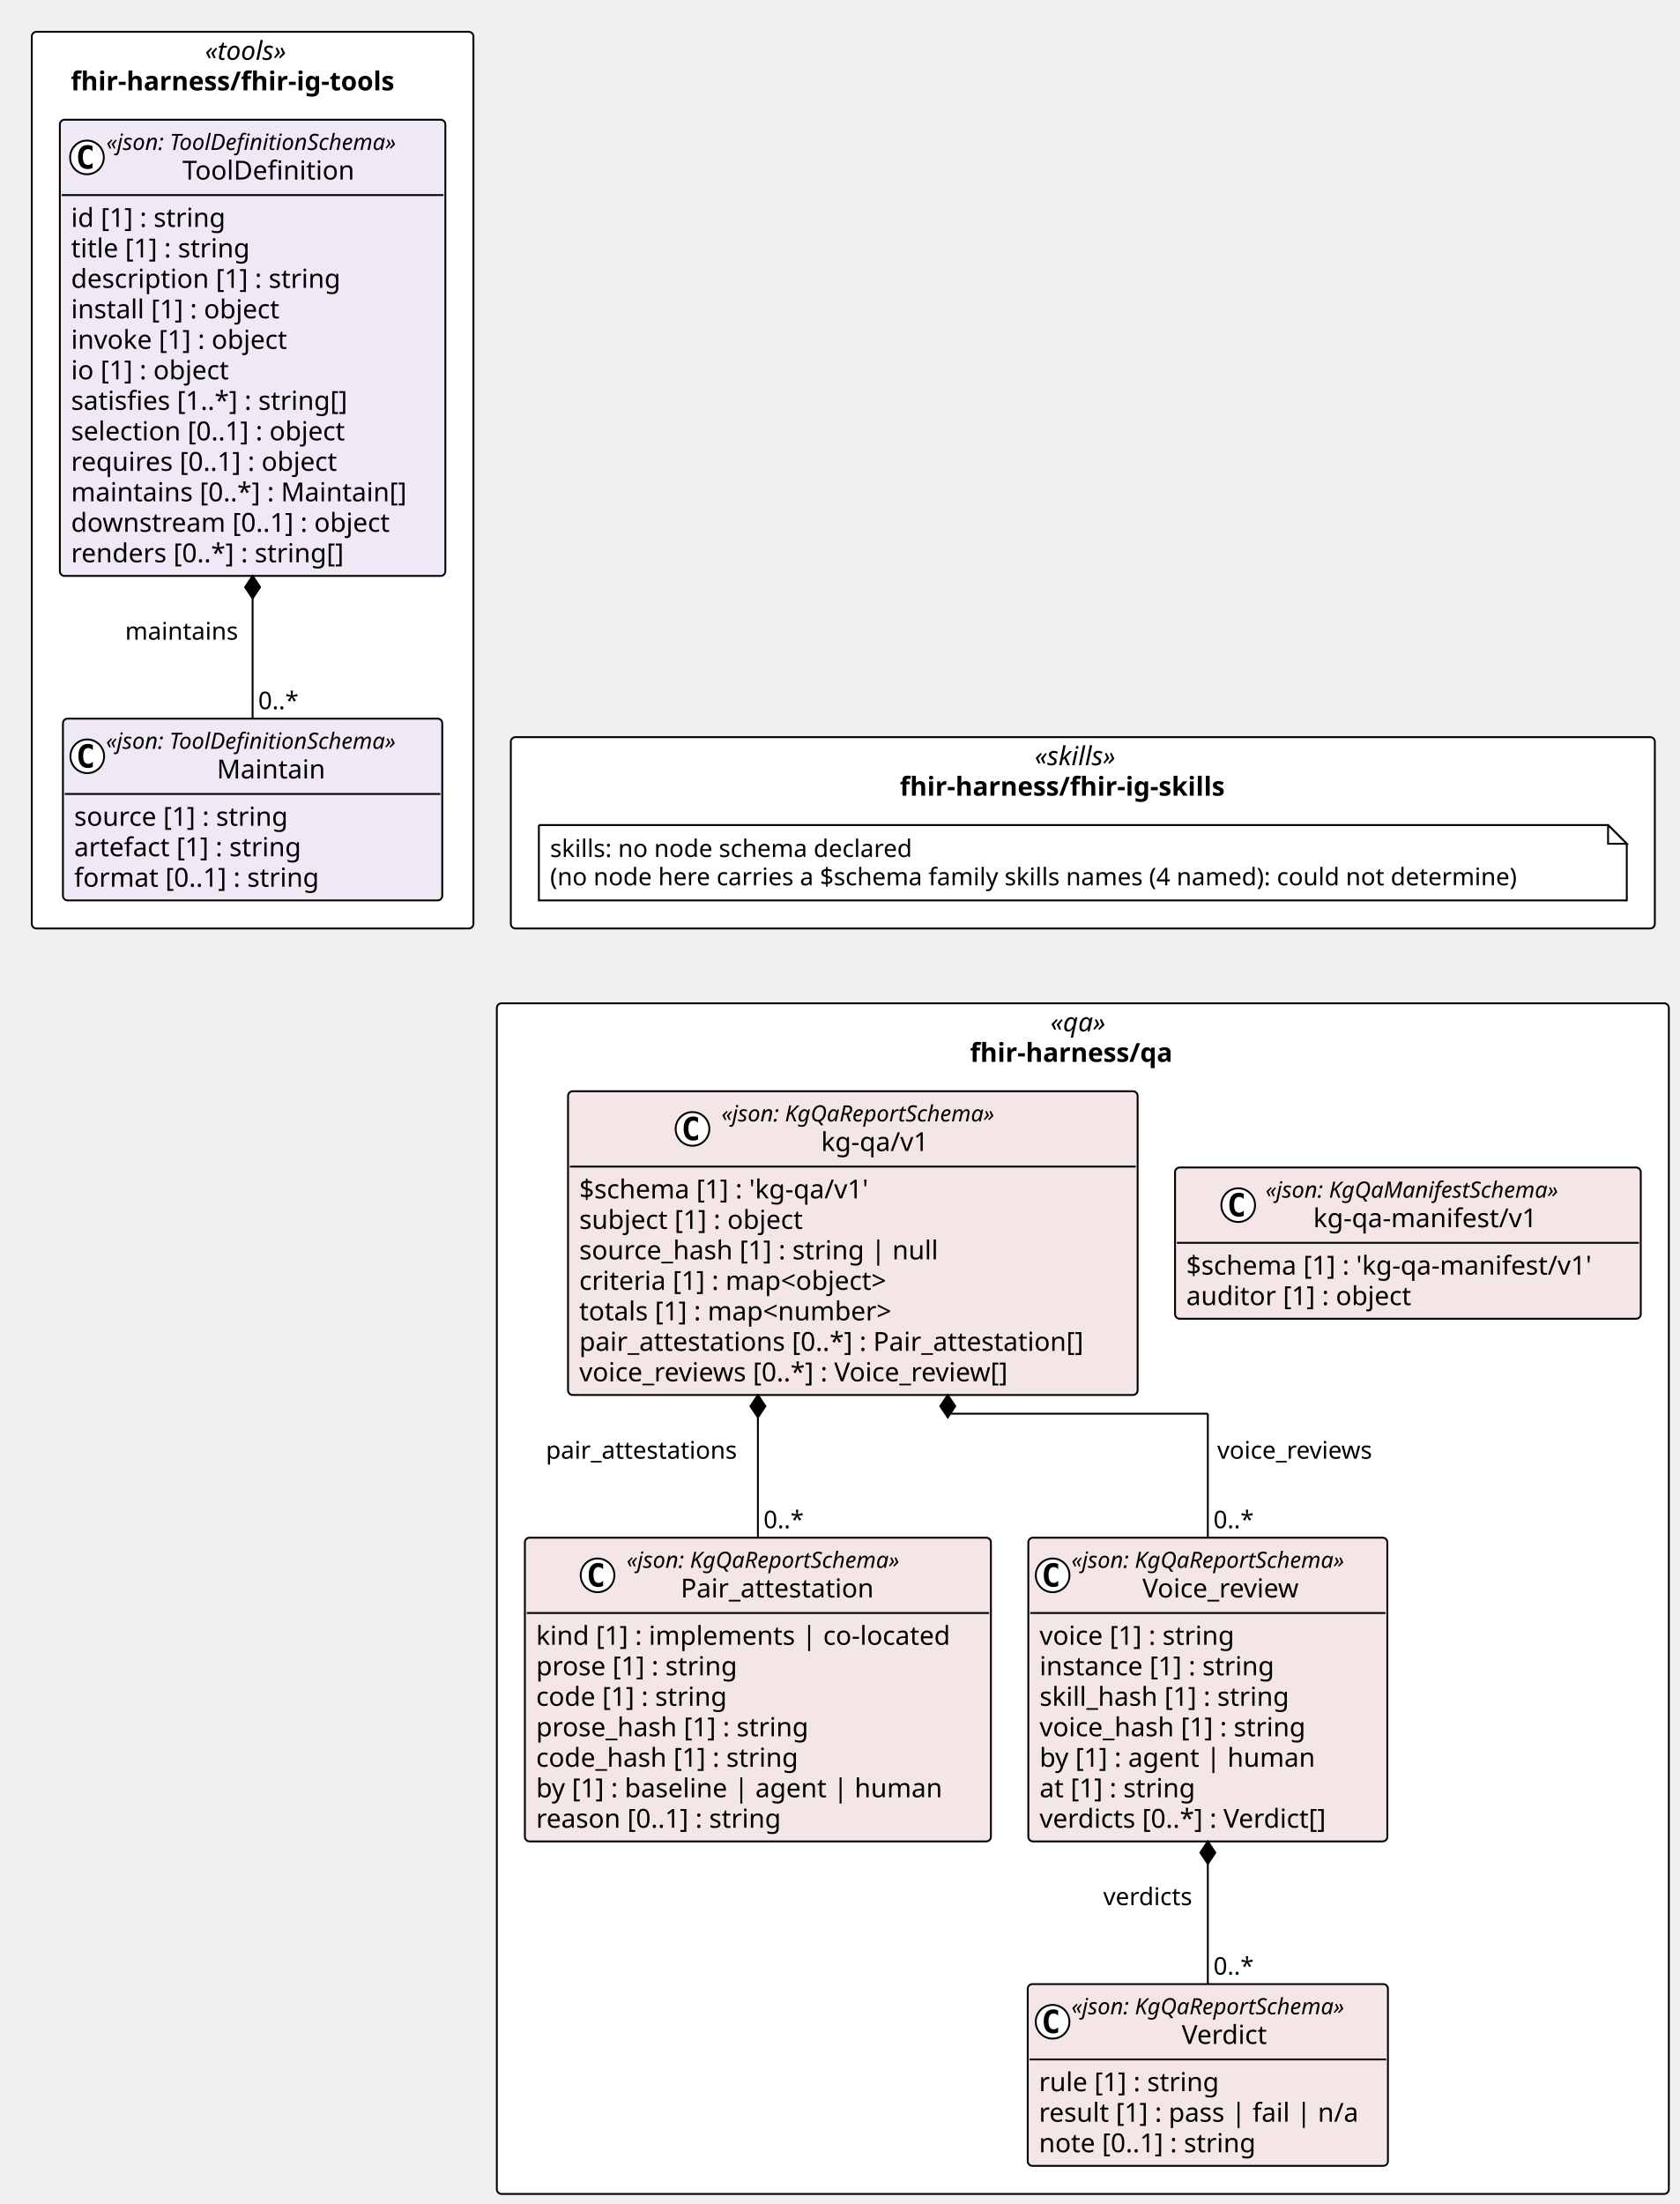
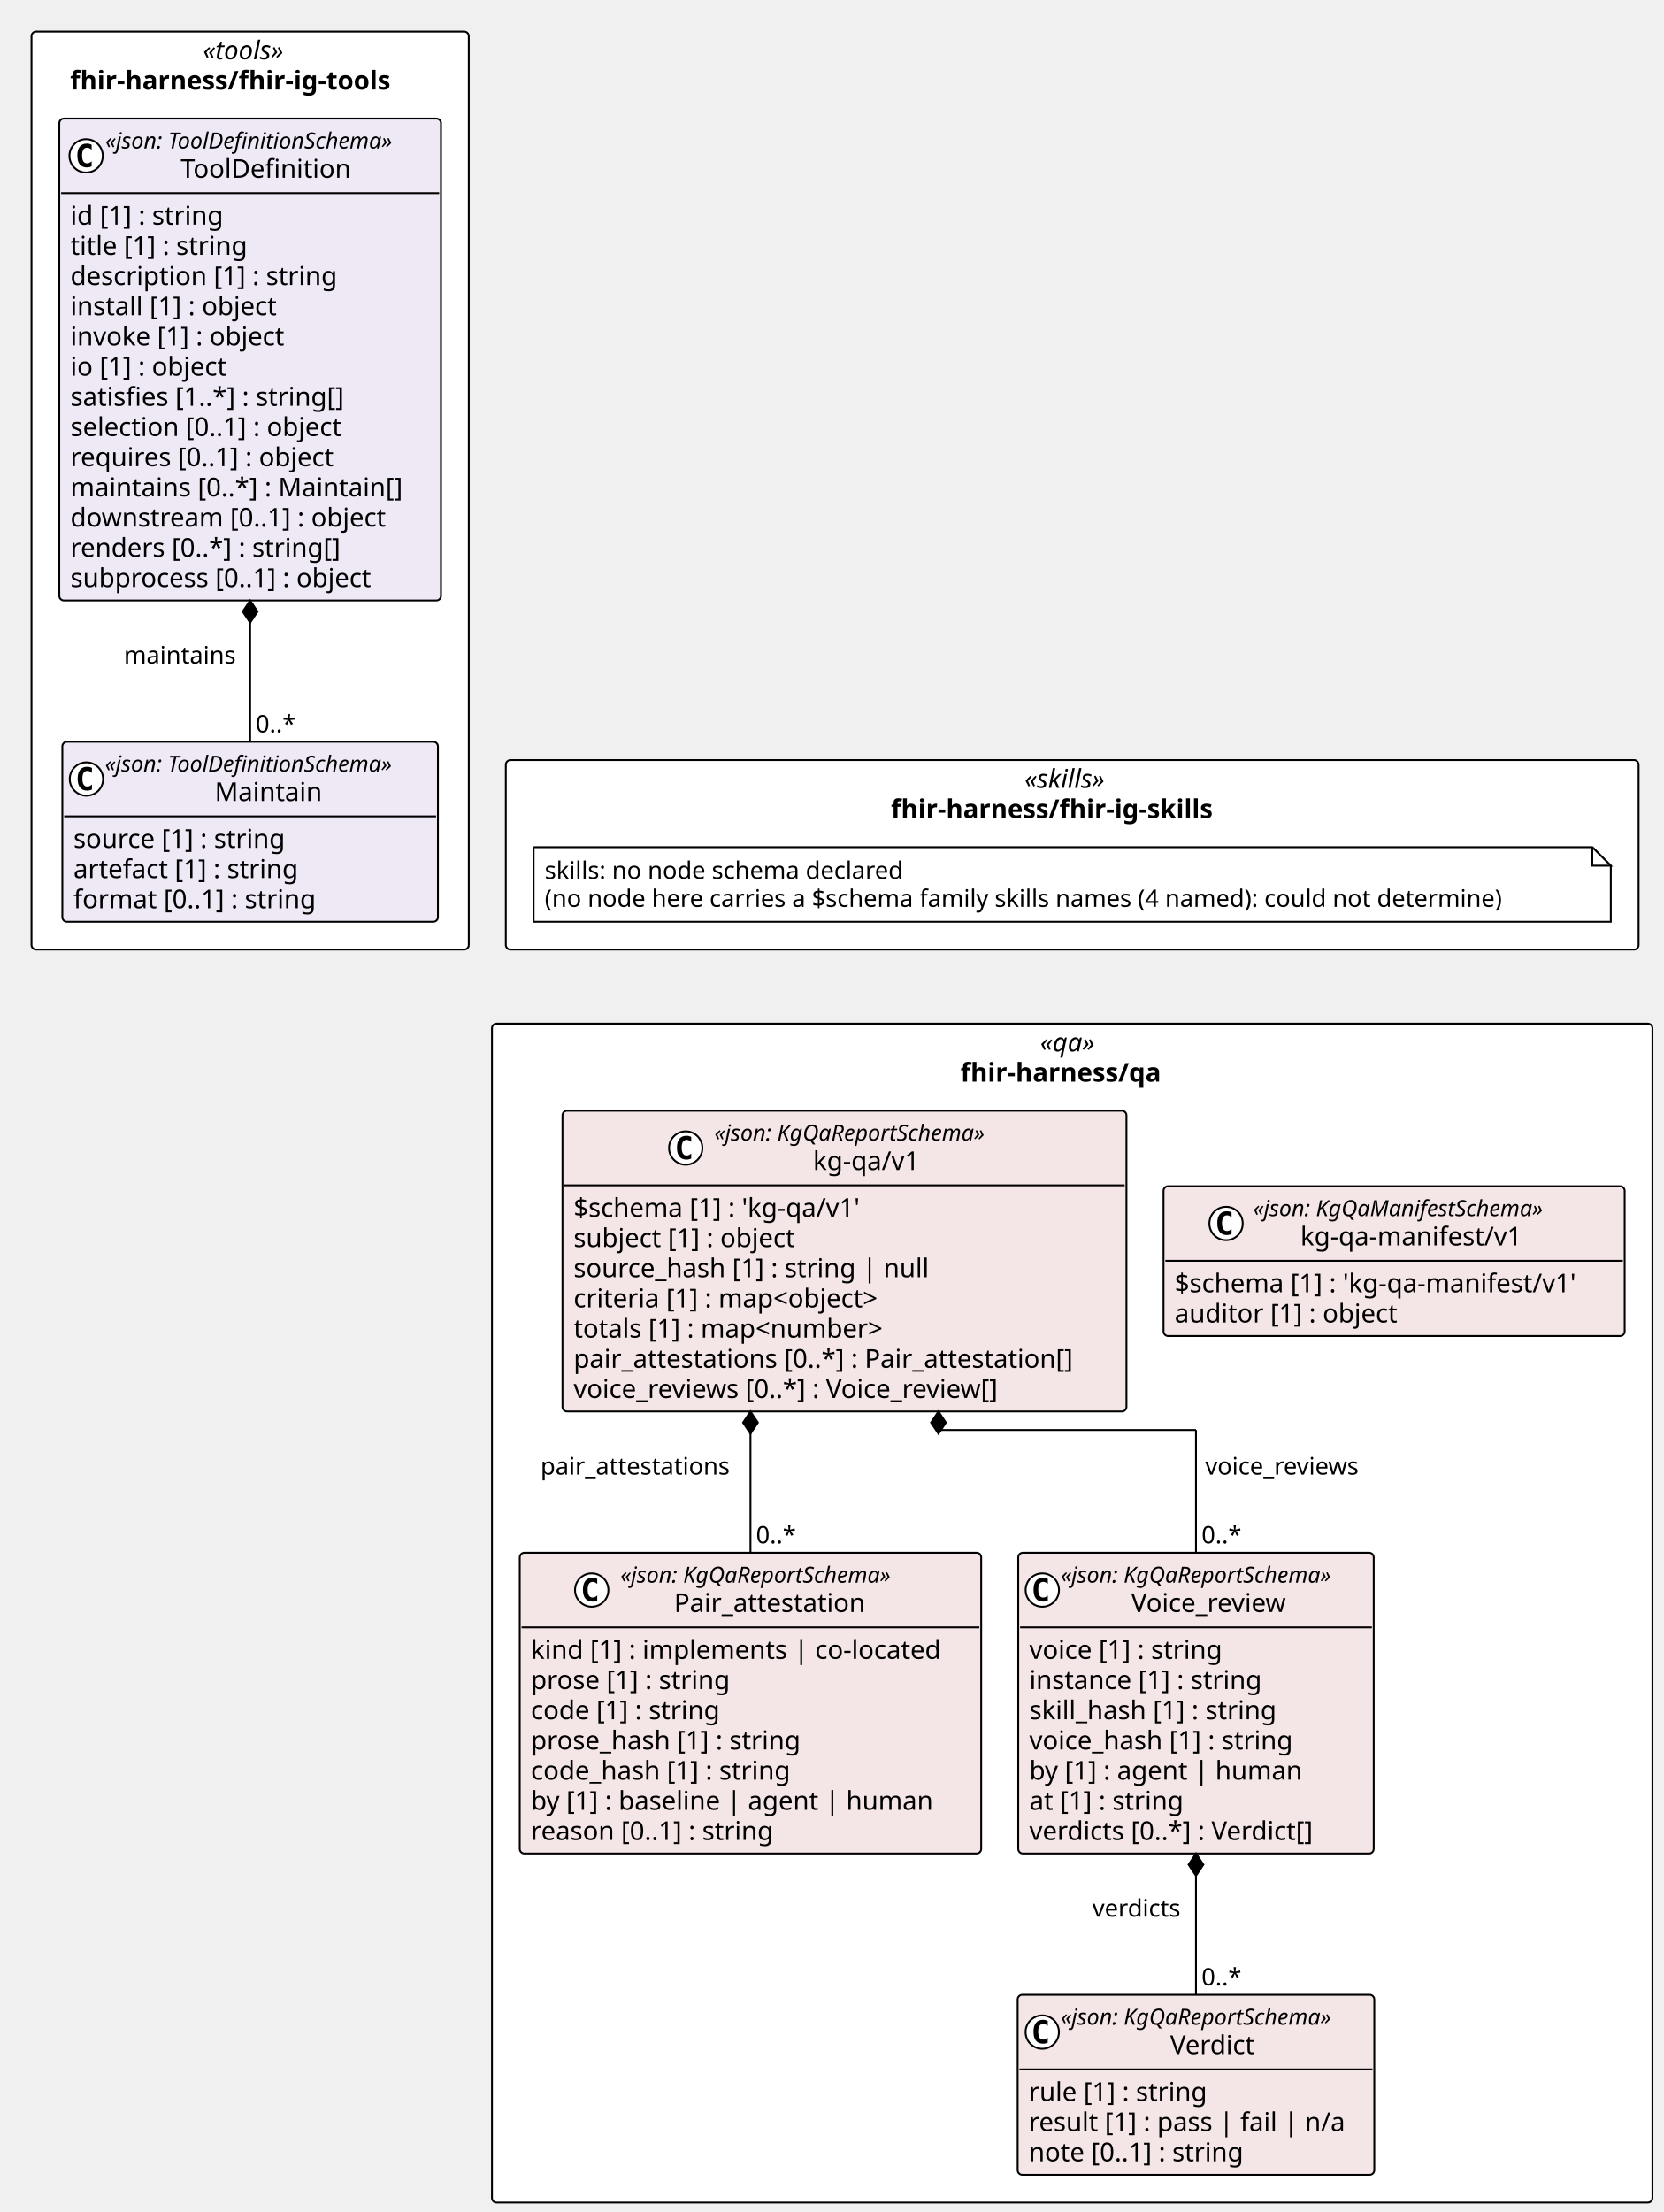
- <svg xmlns="http://www.w3.org/2000/svg" contentStyleType="text/css" height="1178px" preserveAspectRatio="none" style="width:898px;height:1178px;background:#FFFFFF;" version="1.1" viewBox="0 0 898 1178" width="898px" zoomAndPan="magnify">
+ <svg xmlns="http://www.w3.org/2000/svg" contentStyleType="text/css" height="1194px" preserveAspectRatio="none" style="width:898px;height:1194px;background:#FFFFFF;" version="1.1" viewBox="0 0 898 1194" width="898px" zoomAndPan="magnify">
  <defs />
  <g>
-     <rect fill="#FFFFFF" height="102.266" rx="2.5" ry="2.5" style="stroke:#000000;stroke-width:1.0;" width="611.574" x="273.079" y="393.984" />
-     <text fill="#000000" font-family="Verdana" font-size="14" font-style="italic" lengthAdjust="spacing" textLength="51.495" x="553.119" y="408.979">«skills»</text>
-     <text fill="#000000" font-family="Verdana" font-size="14" font-weight="bold" lengthAdjust="spacing" textLength="195.706" x="481.013" y="425.276">fhir-harness/fhir-ig-skills</text>
-     <rect fill="#FFFFFF" height="479.25" rx="2.5" ry="2.5" style="stroke:#000000;stroke-width:1.0;" width="236.079" x="17" y="17" />
+     <rect fill="#FFFFFF" height="102.266" rx="2.5" ry="2.5" style="stroke:#000000;stroke-width:1.0;" width="611.574" x="273.079" y="410.281" />
+     <text fill="#000000" font-family="Verdana" font-size="14" font-style="italic" lengthAdjust="spacing" textLength="51.495" x="553.119" y="425.276">«skills»</text>
+     <text fill="#000000" font-family="Verdana" font-size="14" font-weight="bold" lengthAdjust="spacing" textLength="195.706" x="481.013" y="441.573">fhir-harness/fhir-ig-skills</text>
+     <rect fill="#FFFFFF" height="495.547" rx="2.5" ry="2.5" style="stroke:#000000;stroke-width:1.0;" width="236.079" x="17" y="17" />
    <text fill="#000000" font-family="Verdana" font-size="14" font-style="italic" lengthAdjust="spacing" textLength="50.935" x="109.572" y="31.995">«tools»</text>
    <text fill="#000000" font-family="Verdana" font-size="14" font-weight="bold" lengthAdjust="spacing" textLength="194.394" x="37.843" y="48.292">fhir-harness/fhir-ig-tools</text>
-     <rect fill="#FFFFFF" height="636.375" rx="2.5" ry="2.5" style="stroke:#000000;stroke-width:1.0;" width="626.538" x="265.597" y="536.25" />
-     <text fill="#000000" font-family="Verdana" font-size="14" font-style="italic" lengthAdjust="spacing" textLength="34.597" x="561.568" y="551.245">«qa»</text>
-     <text fill="#000000" font-family="Verdana" font-size="14" font-weight="bold" lengthAdjust="spacing" textLength="120.6" x="518.566" y="567.542">fhir-harness/qa</text>
+     <rect fill="#FFFFFF" height="636.375" rx="2.5" ry="2.5" style="stroke:#000000;stroke-width:1.0;" width="626.538" x="265.597" y="552.547" />
+     <text fill="#000000" font-family="Verdana" font-size="14" font-style="italic" lengthAdjust="spacing" textLength="34.597" x="561.568" y="567.542">«qa»</text>
+     <text fill="#000000" font-family="Verdana" font-size="14" font-weight="bold" lengthAdjust="spacing" textLength="120.6" x="518.566" y="583.839">fhir-harness/qa</text>
    <g id="elem_n_fhir_harness_fhir_ig_skills_skills">
-       <path d="M288.079,440.984 L288.079,481.25 L869.653,481.25 L869.653,450.984 L859.653,440.984 L288.079,440.984 " fill="#FFFFFF" style="stroke:#000000;stroke-width:1.0;" />
-       <path d="M859.653,440.984 L859.653,450.984 L869.653,450.984 L859.653,440.984 " fill="#FFFFFF" style="stroke:#000000;stroke-width:1.0;" />
-       <text fill="#000000" font-family="Verdana" font-size="13" lengthAdjust="spacing" textLength="208.812" x="294.079" y="458.051">skills: no node schema declared</text>
-       <text fill="#000000" font-family="Verdana" font-size="13" lengthAdjust="spacing" textLength="560.574" x="294.079" y="473.184">(no node here carries a $schema family skills names (4 named): could not determine)</text>
+       <path d="M288.079,457.281 L288.079,497.547 L869.653,497.547 L869.653,467.281 L859.653,457.281 L288.079,457.281 " fill="#FFFFFF" style="stroke:#000000;stroke-width:1.0;" />
+       <path d="M859.653,457.281 L859.653,467.281 L869.653,467.281 L859.653,457.281 " fill="#FFFFFF" style="stroke:#000000;stroke-width:1.0;" />
+       <text fill="#000000" font-family="Verdana" font-size="13" lengthAdjust="spacing" textLength="208.812" x="294.079" y="474.348">skills: no node schema declared</text>
+       <text fill="#000000" font-family="Verdana" font-size="13" lengthAdjust="spacing" textLength="560.574" x="294.079" y="489.481">(no node here carries a $schema family skills names (4 named): could not determine)</text>
    </g>
    <g id="elem_fhir_harness_fhir_ig_tools_Maintain">
-       <rect codeLine="14" fill="#EEE9F5" height="97.156" id="fhir_harness_fhir_ig_tools_Maintain" rx="2.5" ry="2.5" style="stroke:#000000;stroke-width:1.0;" width="202.775" x="33.652" y="384.094" />
-       <ellipse cx="46.652" cy="404.227" fill="#FFFFFF" rx="9" ry="9" style="stroke:#000000;stroke-width:1.0;" />
-       <path d="M49.621,409.867 Q49.042,410.164 48.402,410.305 Q47.761,410.461 47.058,410.461 Q44.558,410.461 43.23,408.82 Q41.917,407.164 41.917,404.039 Q41.917,400.914 43.23,399.258 Q44.558,397.602 47.058,397.602 Q47.761,397.602 48.402,397.758 Q49.058,397.914 49.621,398.211 L49.621,400.93 Q48.996,400.352 48.402,400.086 Q47.808,399.805 47.183,399.805 Q45.839,399.805 45.152,400.883 Q44.464,401.945 44.464,404.039 Q44.464,406.133 45.152,407.211 Q45.839,408.273 47.183,408.273 Q47.808,408.273 48.402,408.008 Q48.996,407.727 49.621,407.148 L49.621,409.867 Z " fill="#000000" />
-       <text fill="#000000" font-family="Verdana" font-size="12" font-style="italic" lengthAdjust="spacing" textLength="178.775" x="56.652" y="400.232">«json: ToolDefinitionSchema»</text>
-       <text fill="#000000" font-family="Verdana" font-size="14" lengthAdjust="spacing" textLength="60.252" x="115.914" y="416.058">Maintain</text>
-       <line style="stroke:#000000;stroke-width:1.0;" x1="34.652" x2="235.427" y1="424.359" y2="424.359" />
-       <text fill="#000000" font-family="Verdana" font-size="14" lengthAdjust="spacing" textLength="124.886" x="39.652" y="441.354">source [1] : string</text>
-       <text fill="#000000" font-family="Verdana" font-size="14" lengthAdjust="spacing" textLength="133.219" x="39.652" y="457.651">artefact [1] : string</text>
-       <text fill="#000000" font-family="Verdana" font-size="14" lengthAdjust="spacing" textLength="142.851" x="39.652" y="473.948">format [0..1] : string</text>
+       <rect codeLine="14" fill="#EEE9F5" height="97.156" id="fhir_harness_fhir_ig_tools_Maintain" rx="2.5" ry="2.5" style="stroke:#000000;stroke-width:1.0;" width="202.775" x="33.652" y="400.391" />
+       <ellipse cx="46.652" cy="420.523" fill="#FFFFFF" rx="9" ry="9" style="stroke:#000000;stroke-width:1.0;" />
+       <path d="M49.621,426.164 Q49.042,426.461 48.402,426.602 Q47.761,426.758 47.058,426.758 Q44.558,426.758 43.23,425.117 Q41.917,423.461 41.917,420.336 Q41.917,417.211 43.23,415.555 Q44.558,413.898 47.058,413.898 Q47.761,413.898 48.402,414.055 Q49.058,414.211 49.621,414.508 L49.621,417.227 Q48.996,416.648 48.402,416.383 Q47.808,416.102 47.183,416.102 Q45.839,416.102 45.152,417.18 Q44.464,418.242 44.464,420.336 Q44.464,422.43 45.152,423.508 Q45.839,424.57 47.183,424.57 Q47.808,424.57 48.402,424.305 Q48.996,424.023 49.621,423.445 L49.621,426.164 Z " fill="#000000" />
+       <text fill="#000000" font-family="Verdana" font-size="12" font-style="italic" lengthAdjust="spacing" textLength="178.775" x="56.652" y="416.529">«json: ToolDefinitionSchema»</text>
+       <text fill="#000000" font-family="Verdana" font-size="14" lengthAdjust="spacing" textLength="60.252" x="115.914" y="432.354">Maintain</text>
+       <line style="stroke:#000000;stroke-width:1.0;" x1="34.652" x2="235.427" y1="440.656" y2="440.656" />
+       <text fill="#000000" font-family="Verdana" font-size="14" lengthAdjust="spacing" textLength="124.886" x="39.652" y="457.651">source [1] : string</text>
+       <text fill="#000000" font-family="Verdana" font-size="14" lengthAdjust="spacing" textLength="133.219" x="39.652" y="473.948">artefact [1] : string</text>
+       <text fill="#000000" font-family="Verdana" font-size="14" lengthAdjust="spacing" textLength="142.851" x="39.652" y="490.245">format [0..1] : string</text>
    </g>
    <g id="elem_fhir_harness_fhir_ig_tools_ToolDefinition">
-       <rect codeLine="19" fill="#EEE9F5" height="243.828" id="fhir_harness_fhir_ig_tools_ToolDefinition" rx="2.5" ry="2.5" style="stroke:#000000;stroke-width:1.0;" width="206.079" x="32" y="64" />
+       <rect codeLine="19" fill="#EEE9F5" height="260.125" id="fhir_harness_fhir_ig_tools_ToolDefinition" rx="2.5" ry="2.5" style="stroke:#000000;stroke-width:1.0;" width="206.079" x="32" y="64" />
      <ellipse cx="46.487" cy="84.133" fill="#FFFFFF" rx="9" ry="9" style="stroke:#000000;stroke-width:1.0;" />
      <path d="M49.455,89.773 Q48.877,90.07 48.237,90.211 Q47.596,90.367 46.893,90.367 Q44.393,90.367 43.065,88.727 Q41.752,87.07 41.752,83.945 Q41.752,80.82 43.065,79.164 Q44.393,77.508 46.893,77.508 Q47.596,77.508 48.237,77.664 Q48.893,77.82 49.455,78.117 L49.455,80.836 Q48.83,80.258 48.237,79.992 Q47.643,79.711 47.018,79.711 Q45.674,79.711 44.987,80.789 Q44.299,81.852 44.299,83.945 Q44.299,86.039 44.987,87.117 Q45.674,88.18 47.018,88.18 Q47.643,88.18 48.237,87.914 Q48.83,87.633 49.455,87.055 L49.455,89.773 Z " fill="#000000" />
      <text fill="#000000" font-family="Verdana" font-size="12" font-style="italic" lengthAdjust="spacing" textLength="178.775" x="56.817" y="80.139">«json: ToolDefinitionSchema»</text>
      <text fill="#000000" font-family="Verdana" font-size="14" lengthAdjust="spacing" textLength="97.364" x="97.523" y="95.964">ToolDefinition</text>
      <line style="stroke:#000000;stroke-width:1.0;" x1="33" x2="237.079" y1="104.266" y2="104.266" />
      <text fill="#000000" font-family="Verdana" font-size="14" lengthAdjust="spacing" textLength="90.863" x="38" y="121.261">id [1] : string</text>
      <text fill="#000000" font-family="Verdana" font-size="14" lengthAdjust="spacing" textLength="105.458" x="38" y="137.558">title [1] : string</text>
      <text fill="#000000" font-family="Verdana" font-size="14" lengthAdjust="spacing" textLength="155.928" x="38" y="153.855">description [1] : string</text>
      <text fill="#000000" font-family="Verdana" font-size="14" lengthAdjust="spacing" textLength="122.944" x="38" y="170.151">install [1] : object</text>
      <text fill="#000000" font-family="Verdana" font-size="14" lengthAdjust="spacing" textLength="127.374" x="38" y="186.448">invoke [1] : object</text>
      <text fill="#000000" font-family="Verdana" font-size="14" lengthAdjust="spacing" textLength="93.495" x="38" y="202.745">io [1] : object</text>
      <text fill="#000000" font-family="Verdana" font-size="14" lengthAdjust="spacing" textLength="162.183" x="38" y="219.042">satisfies [1..*] : string[]</text>
      <text fill="#000000" font-family="Verdana" font-size="14" lengthAdjust="spacing" textLength="161.773" x="38" y="235.339">selection [0..1] : object</text>
      <text fill="#000000" font-family="Verdana" font-size="14" lengthAdjust="spacing" textLength="156.529" x="38" y="251.636">requires [0..1] : object</text>
      <text fill="#000000" font-family="Verdana" font-size="14" lengthAdjust="spacing" textLength="194.079" x="38" y="267.933">maintains [0..*] : Maintain[]</text>
      <text fill="#000000" font-family="Verdana" font-size="14" lengthAdjust="spacing" textLength="185.992" x="38" y="284.229">downstream [0..1] : object</text>
      <text fill="#000000" font-family="Verdana" font-size="14" lengthAdjust="spacing" textLength="158.703" x="38" y="300.526">renders [0..*] : string[]</text>
+       <text fill="#000000" font-family="Verdana" font-size="14" lengthAdjust="spacing" textLength="178.008" x="38" y="316.823">subprocess [0..1] : object</text>
    </g>
    <g id="elem_fhir_harness_qa_kg_qa_v1_Pair_attestation">
-       <rect codeLine="35" fill="#F4E6E6" height="162.344" id="fhir_harness_qa_kg_qa_v1_Pair_attestation" rx="2.5" ry="2.5" style="stroke:#000000;stroke-width:1.0;" width="249.132" x="280.597" y="821.859" />
-       <ellipse cx="319.451" cy="841.992" fill="#FFFFFF" rx="9" ry="9" style="stroke:#000000;stroke-width:1.0;" />
-       <path d="M322.42,847.633 Q321.842,847.93 321.201,848.07 Q320.561,848.227 319.858,848.227 Q317.358,848.227 316.029,846.586 Q314.717,844.93 314.717,841.805 Q314.717,838.68 316.029,837.023 Q317.358,835.367 319.858,835.367 Q320.561,835.367 321.201,835.523 Q321.858,835.68 322.42,835.977 L322.42,838.695 Q321.795,838.117 321.201,837.852 Q320.608,837.57 319.983,837.57 Q318.639,837.57 317.951,838.648 Q317.264,839.711 317.264,841.805 Q317.264,843.898 317.951,844.977 Q318.639,846.039 319.983,846.039 Q320.608,846.039 321.201,845.773 Q321.795,845.492 322.42,844.914 L322.42,847.633 Z " fill="#000000" />
-       <text fill="#000000" font-family="Verdana" font-size="12" font-style="italic" lengthAdjust="spacing" textLength="167.924" x="334.951" y="837.998">«json: KgQaReportSchema»</text>
-       <text fill="#000000" font-family="Verdana" font-size="14" lengthAdjust="spacing" textLength="110.018" x="363.904" y="853.823">Pair_attestation</text>
-       <line style="stroke:#000000;stroke-width:1.0;" x1="281.597" x2="528.729" y1="862.125" y2="862.125" />
-       <text fill="#000000" font-family="Verdana" font-size="14" lengthAdjust="spacing" textLength="237.132" x="286.597" y="879.12">kind [1] : implements | co-located</text>
-       <text fill="#000000" font-family="Verdana" font-size="14" lengthAdjust="spacing" textLength="117.202" x="286.597" y="895.417">prose [1] : string</text>
-       <text fill="#000000" font-family="Verdana" font-size="14" lengthAdjust="spacing" textLength="111.85" x="286.597" y="911.714">code [1] : string</text>
-       <text fill="#000000" font-family="Verdana" font-size="14" lengthAdjust="spacing" textLength="157.821" x="286.597" y="928.011">prose_hash [1] : string</text>
-       <text fill="#000000" font-family="Verdana" font-size="14" lengthAdjust="spacing" textLength="152.469" x="286.597" y="944.308">code_hash [1] : string</text>
-       <text fill="#000000" font-family="Verdana" font-size="14" lengthAdjust="spacing" textLength="230.221" x="286.597" y="960.605">by [1] : baseline | agent | human</text>
-       <text fill="#000000" font-family="Verdana" font-size="14" lengthAdjust="spacing" textLength="143.575" x="286.597" y="976.901">reason [0..1] : string</text>
+       <rect codeLine="36" fill="#F4E6E6" height="162.344" id="fhir_harness_qa_kg_qa_v1_Pair_attestation" rx="2.5" ry="2.5" style="stroke:#000000;stroke-width:1.0;" width="249.132" x="280.597" y="838.156" />
+       <ellipse cx="319.451" cy="858.289" fill="#FFFFFF" rx="9" ry="9" style="stroke:#000000;stroke-width:1.0;" />
+       <path d="M322.42,863.93 Q321.842,864.227 321.201,864.367 Q320.561,864.523 319.858,864.523 Q317.358,864.523 316.029,862.883 Q314.717,861.227 314.717,858.102 Q314.717,854.977 316.029,853.32 Q317.358,851.664 319.858,851.664 Q320.561,851.664 321.201,851.82 Q321.858,851.977 322.42,852.273 L322.42,854.992 Q321.795,854.414 321.201,854.148 Q320.608,853.867 319.983,853.867 Q318.639,853.867 317.951,854.945 Q317.264,856.008 317.264,858.102 Q317.264,860.195 317.951,861.273 Q318.639,862.336 319.983,862.336 Q320.608,862.336 321.201,862.07 Q321.795,861.789 322.42,861.211 L322.42,863.93 Z " fill="#000000" />
+       <text fill="#000000" font-family="Verdana" font-size="12" font-style="italic" lengthAdjust="spacing" textLength="167.924" x="334.951" y="854.295">«json: KgQaReportSchema»</text>
+       <text fill="#000000" font-family="Verdana" font-size="14" lengthAdjust="spacing" textLength="110.018" x="363.904" y="870.12">Pair_attestation</text>
+       <line style="stroke:#000000;stroke-width:1.0;" x1="281.597" x2="528.729" y1="878.422" y2="878.422" />
+       <text fill="#000000" font-family="Verdana" font-size="14" lengthAdjust="spacing" textLength="237.132" x="286.597" y="895.417">kind [1] : implements | co-located</text>
+       <text fill="#000000" font-family="Verdana" font-size="14" lengthAdjust="spacing" textLength="117.202" x="286.597" y="911.714">prose [1] : string</text>
+       <text fill="#000000" font-family="Verdana" font-size="14" lengthAdjust="spacing" textLength="111.85" x="286.597" y="928.011">code [1] : string</text>
+       <text fill="#000000" font-family="Verdana" font-size="14" lengthAdjust="spacing" textLength="157.821" x="286.597" y="944.308">prose_hash [1] : string</text>
+       <text fill="#000000" font-family="Verdana" font-size="14" lengthAdjust="spacing" textLength="152.469" x="286.597" y="960.605">code_hash [1] : string</text>
+       <text fill="#000000" font-family="Verdana" font-size="14" lengthAdjust="spacing" textLength="230.221" x="286.597" y="976.901">by [1] : baseline | agent | human</text>
+       <text fill="#000000" font-family="Verdana" font-size="14" lengthAdjust="spacing" textLength="143.575" x="286.597" y="993.198">reason [0..1] : string</text>
    </g>
    <g id="elem_fhir_harness_qa_kg_qa_v1_Verdict">
-       <rect codeLine="44" fill="#F4E6E6" height="97.156" id="fhir_harness_qa_kg_qa_v1_Verdict" rx="2.5" ry="2.5" style="stroke:#000000;stroke-width:1.0;" width="192.558" x="549.412" y="1060.469" />
-       <ellipse cx="562.697" cy="1080.602" fill="#FFFFFF" rx="9" ry="9" style="stroke:#000000;stroke-width:1.0;" />
-       <path d="M565.666,1086.242 Q565.088,1086.539 564.447,1086.68 Q563.807,1086.836 563.104,1086.836 Q560.604,1086.836 559.275,1085.195 Q557.963,1083.539 557.963,1080.414 Q557.963,1077.289 559.275,1075.633 Q560.604,1073.977 563.104,1073.977 Q563.807,1073.977 564.447,1074.133 Q565.104,1074.289 565.666,1074.586 L565.666,1077.305 Q565.041,1076.727 564.447,1076.461 Q563.854,1076.18 563.229,1076.18 Q561.885,1076.18 561.197,1077.258 Q560.51,1078.32 560.51,1080.414 Q560.51,1082.508 561.197,1083.586 Q561.885,1084.648 563.229,1084.648 Q563.854,1084.648 564.447,1084.383 Q565.041,1084.102 565.666,1083.523 L565.666,1086.242 Z " fill="#000000" />
-       <text fill="#000000" font-family="Verdana" font-size="12" font-style="italic" lengthAdjust="spacing" textLength="167.924" x="572.761" y="1076.607">«json: KgQaReportSchema»</text>
-       <text fill="#000000" font-family="Verdana" font-size="14" lengthAdjust="spacing" textLength="49.909" x="631.768" y="1092.433">Verdict</text>
-       <line style="stroke:#000000;stroke-width:1.0;" x1="550.412" x2="740.97" y1="1100.734" y2="1100.734" />
-       <text fill="#000000" font-family="Verdana" font-size="14" lengthAdjust="spacing" textLength="105.219" x="555.412" y="1117.729">rule [1] : string</text>
-       <text fill="#000000" font-family="Verdana" font-size="14" lengthAdjust="spacing" textLength="180.558" x="555.412" y="1134.026">result [1] : pass | fail | n/a</text>
-       <text fill="#000000" font-family="Verdana" font-size="14" lengthAdjust="spacing" textLength="127.436" x="555.412" y="1150.323">note [0..1] : string</text>
+       <rect codeLine="45" fill="#F4E6E6" height="97.156" id="fhir_harness_qa_kg_qa_v1_Verdict" rx="2.5" ry="2.5" style="stroke:#000000;stroke-width:1.0;" width="192.558" x="549.412" y="1076.766" />
+       <ellipse cx="562.697" cy="1096.898" fill="#FFFFFF" rx="9" ry="9" style="stroke:#000000;stroke-width:1.0;" />
+       <path d="M565.666,1102.539 Q565.088,1102.836 564.447,1102.977 Q563.807,1103.133 563.104,1103.133 Q560.604,1103.133 559.275,1101.492 Q557.963,1099.836 557.963,1096.711 Q557.963,1093.586 559.275,1091.93 Q560.604,1090.273 563.104,1090.273 Q563.807,1090.273 564.447,1090.43 Q565.104,1090.586 565.666,1090.883 L565.666,1093.602 Q565.041,1093.023 564.447,1092.758 Q563.854,1092.477 563.229,1092.477 Q561.885,1092.477 561.197,1093.555 Q560.51,1094.617 560.51,1096.711 Q560.51,1098.805 561.197,1099.883 Q561.885,1100.945 563.229,1100.945 Q563.854,1100.945 564.447,1100.68 Q565.041,1100.398 565.666,1099.82 L565.666,1102.539 Z " fill="#000000" />
+       <text fill="#000000" font-family="Verdana" font-size="12" font-style="italic" lengthAdjust="spacing" textLength="167.924" x="572.761" y="1092.904">«json: KgQaReportSchema»</text>
+       <text fill="#000000" font-family="Verdana" font-size="14" lengthAdjust="spacing" textLength="49.909" x="631.768" y="1108.729">Verdict</text>
+       <line style="stroke:#000000;stroke-width:1.0;" x1="550.412" x2="740.97" y1="1117.031" y2="1117.031" />
+       <text fill="#000000" font-family="Verdana" font-size="14" lengthAdjust="spacing" textLength="105.219" x="555.412" y="1134.026">rule [1] : string</text>
+       <text fill="#000000" font-family="Verdana" font-size="14" lengthAdjust="spacing" textLength="180.558" x="555.412" y="1150.323">result [1] : pass | fail | n/a</text>
+       <text fill="#000000" font-family="Verdana" font-size="14" lengthAdjust="spacing" textLength="127.436" x="555.412" y="1166.62">note [0..1] : string</text>
    </g>
    <g id="elem_fhir_harness_qa_kg_qa_v1_Voice_review">
-       <rect codeLine="49" fill="#F4E6E6" height="162.344" id="fhir_harness_qa_kg_qa_v1_Voice_review" rx="2.5" ry="2.5" style="stroke:#000000;stroke-width:1.0;" width="191.924" x="549.729" y="821.859" />
-       <ellipse cx="562.729" cy="841.992" fill="#FFFFFF" rx="9" ry="9" style="stroke:#000000;stroke-width:1.0;" />
-       <path d="M565.698,847.633 Q565.12,847.93 564.479,848.07 Q563.838,848.227 563.135,848.227 Q560.635,848.227 559.307,846.586 Q557.995,844.93 557.995,841.805 Q557.995,838.68 559.307,837.023 Q560.635,835.367 563.135,835.367 Q563.838,835.367 564.479,835.523 Q565.135,835.68 565.698,835.977 L565.698,838.695 Q565.073,838.117 564.479,837.852 Q563.885,837.57 563.26,837.57 Q561.917,837.57 561.229,838.648 Q560.542,839.711 560.542,841.805 Q560.542,843.898 561.229,844.977 Q561.917,846.039 563.26,846.039 Q563.885,846.039 564.479,845.773 Q565.073,845.492 565.698,844.914 L565.698,847.633 Z " fill="#000000" />
-       <text fill="#000000" font-family="Verdana" font-size="12" font-style="italic" lengthAdjust="spacing" textLength="167.924" x="572.729" y="837.998">«json: KgQaReportSchema»</text>
-       <text fill="#000000" font-family="Verdana" font-size="14" lengthAdjust="spacing" textLength="91.95" x="610.716" y="853.823">Voice_review</text>
-       <line style="stroke:#000000;stroke-width:1.0;" x1="550.729" x2="740.653" y1="862.125" y2="862.125" />
-       <text fill="#000000" font-family="Verdana" font-size="14" lengthAdjust="spacing" textLength="115.138" x="555.729" y="879.12">voice [1] : string</text>
-       <text fill="#000000" font-family="Verdana" font-size="14" lengthAdjust="spacing" textLength="137.395" x="555.729" y="895.417">instance [1] : string</text>
-       <text fill="#000000" font-family="Verdana" font-size="14" lengthAdjust="spacing" textLength="145.776" x="555.729" y="911.714">skill_hash [1] : string</text>
-       <text fill="#000000" font-family="Verdana" font-size="14" lengthAdjust="spacing" textLength="155.757" x="555.729" y="928.011">voice_hash [1] : string</text>
-       <text fill="#000000" font-family="Verdana" font-size="14" lengthAdjust="spacing" textLength="157.965" x="555.729" y="944.308">by [1] : agent | human</text>
-       <text fill="#000000" font-family="Verdana" font-size="14" lengthAdjust="spacing" textLength="92.155" x="555.729" y="960.605">at [1] : string</text>
-       <text fill="#000000" font-family="Verdana" font-size="14" lengthAdjust="spacing" textLength="170.543" x="555.729" y="976.901">verdicts [0..*] : Verdict[]</text>
+       <rect codeLine="50" fill="#F4E6E6" height="162.344" id="fhir_harness_qa_kg_qa_v1_Voice_review" rx="2.5" ry="2.5" style="stroke:#000000;stroke-width:1.0;" width="191.924" x="549.729" y="838.156" />
+       <ellipse cx="562.729" cy="858.289" fill="#FFFFFF" rx="9" ry="9" style="stroke:#000000;stroke-width:1.0;" />
+       <path d="M565.698,863.93 Q565.12,864.227 564.479,864.367 Q563.838,864.523 563.135,864.523 Q560.635,864.523 559.307,862.883 Q557.995,861.227 557.995,858.102 Q557.995,854.977 559.307,853.32 Q560.635,851.664 563.135,851.664 Q563.838,851.664 564.479,851.82 Q565.135,851.977 565.698,852.273 L565.698,854.992 Q565.073,854.414 564.479,854.148 Q563.885,853.867 563.26,853.867 Q561.917,853.867 561.229,854.945 Q560.542,856.008 560.542,858.102 Q560.542,860.195 561.229,861.273 Q561.917,862.336 563.26,862.336 Q563.885,862.336 564.479,862.07 Q565.073,861.789 565.698,861.211 L565.698,863.93 Z " fill="#000000" />
+       <text fill="#000000" font-family="Verdana" font-size="12" font-style="italic" lengthAdjust="spacing" textLength="167.924" x="572.729" y="854.295">«json: KgQaReportSchema»</text>
+       <text fill="#000000" font-family="Verdana" font-size="14" lengthAdjust="spacing" textLength="91.95" x="610.716" y="870.12">Voice_review</text>
+       <line style="stroke:#000000;stroke-width:1.0;" x1="550.729" x2="740.653" y1="878.422" y2="878.422" />
+       <text fill="#000000" font-family="Verdana" font-size="14" lengthAdjust="spacing" textLength="115.138" x="555.729" y="895.417">voice [1] : string</text>
+       <text fill="#000000" font-family="Verdana" font-size="14" lengthAdjust="spacing" textLength="137.395" x="555.729" y="911.714">instance [1] : string</text>
+       <text fill="#000000" font-family="Verdana" font-size="14" lengthAdjust="spacing" textLength="145.776" x="555.729" y="928.011">skill_hash [1] : string</text>
+       <text fill="#000000" font-family="Verdana" font-size="14" lengthAdjust="spacing" textLength="155.757" x="555.729" y="944.308">voice_hash [1] : string</text>
+       <text fill="#000000" font-family="Verdana" font-size="14" lengthAdjust="spacing" textLength="157.965" x="555.729" y="960.605">by [1] : agent | human</text>
+       <text fill="#000000" font-family="Verdana" font-size="14" lengthAdjust="spacing" textLength="92.155" x="555.729" y="976.901">at [1] : string</text>
+       <text fill="#000000" font-family="Verdana" font-size="14" lengthAdjust="spacing" textLength="170.543" x="555.729" y="993.198">verdicts [0..*] : Verdict[]</text>
    </g>
    <g id="elem_fhir_harness_qa_kg_qa_v1_kg_qa_v1">
-       <rect codeLine="58" fill="#F4E6E6" height="162.344" id="fhir_harness_qa_kg_qa_v1_kg_qa_v1" rx="2.5" ry="2.5" style="stroke:#000000;stroke-width:1.0;" width="304.496" x="303.664" y="583.25" />
-       <ellipse cx="370.201" cy="603.383" fill="#FFFFFF" rx="9" ry="9" style="stroke:#000000;stroke-width:1.0;" />
-       <path d="M373.169,609.023 Q372.591,609.32 371.951,609.461 Q371.31,609.617 370.607,609.617 Q368.107,609.617 366.779,607.977 Q365.466,606.32 365.466,603.195 Q365.466,600.07 366.779,598.414 Q368.107,596.758 370.607,596.758 Q371.31,596.758 371.951,596.914 Q372.607,597.07 373.169,597.367 L373.169,600.086 Q372.544,599.508 371.951,599.242 Q371.357,598.961 370.732,598.961 Q369.388,598.961 368.701,600.039 Q368.013,601.102 368.013,603.195 Q368.013,605.289 368.701,606.367 Q369.388,607.43 370.732,607.43 Q371.357,607.43 371.951,607.164 Q372.544,606.883 373.169,606.305 L373.169,609.023 Z " fill="#000000" />
-       <text fill="#000000" font-family="Verdana" font-size="12" font-style="italic" lengthAdjust="spacing" textLength="167.924" x="385.701" y="599.389">«json: KgQaReportSchema»</text>
-       <text fill="#000000" font-family="Verdana" font-size="14" lengthAdjust="spacing" textLength="61.421" x="438.952" y="615.214">kg-qa/v1</text>
-       <line style="stroke:#000000;stroke-width:1.0;" x1="304.664" x2="607.161" y1="623.516" y2="623.516" />
-       <text fill="#000000" font-family="Verdana" font-size="14" lengthAdjust="spacing" textLength="170.618" x="309.664" y="640.511">$schema [1] : 'kg-qa/v1'</text>
-       <text fill="#000000" font-family="Verdana" font-size="14" lengthAdjust="spacing" textLength="131.783" x="309.664" y="656.808">subject [1] : object</text>
-       <text fill="#000000" font-family="Verdana" font-size="14" lengthAdjust="spacing" textLength="204.648" x="309.664" y="673.105">source_hash [1] : string | null</text>
-       <text fill="#000000" font-family="Verdana" font-size="14" lengthAdjust="spacing" textLength="185.274" x="309.664" y="689.401">criteria [1] : map&lt;object&gt;</text>
-       <text fill="#000000" font-family="Verdana" font-size="14" lengthAdjust="spacing" textLength="186.409" x="309.664" y="705.698">totals [1] : map&lt;number&gt;</text>
-       <text fill="#000000" font-family="Verdana" font-size="14" lengthAdjust="spacing" textLength="292.496" x="309.664" y="721.995">pair_attestations [0..*] : Pair_attestation[]</text>
-       <text fill="#000000" font-family="Verdana" font-size="14" lengthAdjust="spacing" textLength="254.625" x="309.664" y="738.292">voice_reviews [0..*] : Voice_review[]</text>
+       <rect codeLine="59" fill="#F4E6E6" height="162.344" id="fhir_harness_qa_kg_qa_v1_kg_qa_v1" rx="2.5" ry="2.5" style="stroke:#000000;stroke-width:1.0;" width="304.496" x="303.664" y="599.547" />
+       <ellipse cx="370.201" cy="619.68" fill="#FFFFFF" rx="9" ry="9" style="stroke:#000000;stroke-width:1.0;" />
+       <path d="M373.169,625.32 Q372.591,625.617 371.951,625.758 Q371.31,625.914 370.607,625.914 Q368.107,625.914 366.779,624.273 Q365.466,622.617 365.466,619.492 Q365.466,616.367 366.779,614.711 Q368.107,613.055 370.607,613.055 Q371.31,613.055 371.951,613.211 Q372.607,613.367 373.169,613.664 L373.169,616.383 Q372.544,615.805 371.951,615.539 Q371.357,615.258 370.732,615.258 Q369.388,615.258 368.701,616.336 Q368.013,617.398 368.013,619.492 Q368.013,621.586 368.701,622.664 Q369.388,623.727 370.732,623.727 Q371.357,623.727 371.951,623.461 Q372.544,623.18 373.169,622.602 L373.169,625.32 Z " fill="#000000" />
+       <text fill="#000000" font-family="Verdana" font-size="12" font-style="italic" lengthAdjust="spacing" textLength="167.924" x="385.701" y="615.686">«json: KgQaReportSchema»</text>
+       <text fill="#000000" font-family="Verdana" font-size="14" lengthAdjust="spacing" textLength="61.421" x="438.952" y="631.511">kg-qa/v1</text>
+       <line style="stroke:#000000;stroke-width:1.0;" x1="304.664" x2="607.161" y1="639.812" y2="639.812" />
+       <text fill="#000000" font-family="Verdana" font-size="14" lengthAdjust="spacing" textLength="170.618" x="309.664" y="656.808">$schema [1] : 'kg-qa/v1'</text>
+       <text fill="#000000" font-family="Verdana" font-size="14" lengthAdjust="spacing" textLength="131.783" x="309.664" y="673.105">subject [1] : object</text>
+       <text fill="#000000" font-family="Verdana" font-size="14" lengthAdjust="spacing" textLength="204.648" x="309.664" y="689.401">source_hash [1] : string | null</text>
+       <text fill="#000000" font-family="Verdana" font-size="14" lengthAdjust="spacing" textLength="185.274" x="309.664" y="705.698">criteria [1] : map&lt;object&gt;</text>
+       <text fill="#000000" font-family="Verdana" font-size="14" lengthAdjust="spacing" textLength="186.409" x="309.664" y="721.995">totals [1] : map&lt;number&gt;</text>
+       <text fill="#000000" font-family="Verdana" font-size="14" lengthAdjust="spacing" textLength="292.496" x="309.664" y="738.292">pair_attestations [0..*] : Pair_attestation[]</text>
+       <text fill="#000000" font-family="Verdana" font-size="14" lengthAdjust="spacing" textLength="254.625" x="309.664" y="754.589">voice_reviews [0..*] : Voice_review[]</text>
    </g>
    <g id="elem_fhir_harness_qa_kg_qa_manifest_v1_kg_qa_manifest_v1">
-       <rect codeLine="67" fill="#F4E6E6" height="80.859" id="fhir_harness_qa_kg_qa_manifest_v1_kg_qa_manifest_v1" rx="2.5" ry="2.5" style="stroke:#000000;stroke-width:1.0;" width="248.975" x="628.161" y="623.992" />
-       <ellipse cx="661.932" cy="644.125" fill="#FFFFFF" rx="9" ry="9" style="stroke:#000000;stroke-width:1.0;" />
-       <path d="M664.9,649.766 Q664.322,650.062 663.682,650.203 Q663.041,650.359 662.338,650.359 Q659.838,650.359 658.51,648.719 Q657.197,647.062 657.197,643.938 Q657.197,640.812 658.51,639.156 Q659.838,637.5 662.338,637.5 Q663.041,637.5 663.682,637.656 Q664.338,637.812 664.9,638.109 L664.9,640.828 Q664.275,640.25 663.682,639.984 Q663.088,639.703 662.463,639.703 Q661.119,639.703 660.432,640.781 Q659.744,641.844 659.744,643.938 Q659.744,646.031 660.432,647.109 Q661.119,648.172 662.463,648.172 Q663.088,648.172 663.682,647.906 Q664.275,647.625 664.9,647.047 L664.9,649.766 Z " fill="#000000" />
-       <text fill="#000000" font-family="Verdana" font-size="12" font-style="italic" lengthAdjust="spacing" textLength="178.816" x="676.548" y="640.131">«json: KgQaManifestSchema»</text>
-       <text fill="#000000" font-family="Verdana" font-size="14" lengthAdjust="spacing" textLength="127.777" x="702.067" y="655.956">kg-qa-manifest/v1</text>
-       <line style="stroke:#000000;stroke-width:1.0;" x1="629.161" x2="876.135" y1="664.258" y2="664.258" />
-       <text fill="#000000" font-family="Verdana" font-size="14" lengthAdjust="spacing" textLength="236.975" x="634.161" y="681.253">$schema [1] : 'kg-qa-manifest/v1'</text>
-       <text fill="#000000" font-family="Verdana" font-size="14" lengthAdjust="spacing" textLength="131.079" x="634.161" y="697.55">auditor [1] : object</text>
+       <rect codeLine="68" fill="#F4E6E6" height="80.859" id="fhir_harness_qa_kg_qa_manifest_v1_kg_qa_manifest_v1" rx="2.5" ry="2.5" style="stroke:#000000;stroke-width:1.0;" width="248.975" x="628.161" y="640.289" />
+       <ellipse cx="661.932" cy="660.422" fill="#FFFFFF" rx="9" ry="9" style="stroke:#000000;stroke-width:1.0;" />
+       <path d="M664.9,666.062 Q664.322,666.359 663.682,666.5 Q663.041,666.656 662.338,666.656 Q659.838,666.656 658.51,665.016 Q657.197,663.359 657.197,660.234 Q657.197,657.109 658.51,655.453 Q659.838,653.797 662.338,653.797 Q663.041,653.797 663.682,653.953 Q664.338,654.109 664.9,654.406 L664.9,657.125 Q664.275,656.547 663.682,656.281 Q663.088,656 662.463,656 Q661.119,656 660.432,657.078 Q659.744,658.141 659.744,660.234 Q659.744,662.328 660.432,663.406 Q661.119,664.469 662.463,664.469 Q663.088,664.469 663.682,664.203 Q664.275,663.922 664.9,663.344 L664.9,666.062 Z " fill="#000000" />
+       <text fill="#000000" font-family="Verdana" font-size="12" font-style="italic" lengthAdjust="spacing" textLength="178.816" x="676.548" y="656.428">«json: KgQaManifestSchema»</text>
+       <text fill="#000000" font-family="Verdana" font-size="14" lengthAdjust="spacing" textLength="127.777" x="702.067" y="672.253">kg-qa-manifest/v1</text>
+       <line style="stroke:#000000;stroke-width:1.0;" x1="629.161" x2="876.135" y1="680.555" y2="680.555" />
+       <text fill="#000000" font-family="Verdana" font-size="14" lengthAdjust="spacing" textLength="236.975" x="634.161" y="697.55">$schema [1] : 'kg-qa-manifest/v1'</text>
+       <text fill="#000000" font-family="Verdana" font-size="14" lengthAdjust="spacing" textLength="131.079" x="634.161" y="713.847">auditor [1] : object</text>
    </g>
-     <line style="stroke:#000000;stroke-width:1.0;" x1="135.04" x2="135.04" y1="307.828" y2="384.094" />
-     <polygon fill="#000000" points="135.04,307.828,131.04,313.828,135.04,319.828,139.04,313.828,135.04,307.828" style="stroke:#000000;stroke-width:1.0;" />
-     <text fill="#000000" font-family="Verdana" font-size="13" lengthAdjust="spacing" textLength="64.168" x="66.871" y="341.895">maintains</text>
-     <text fill="#000000" font-family="Verdana" font-size="13" lengthAdjust="spacing" textLength="23.036" x="138.04" y="379.028">0..*</text>
-     <line style="stroke:#000000;stroke-width:1.0;" x1="405.163" x2="405.163" y1="745.594" y2="821.859" />
-     <polygon fill="#000000" points="405.163,745.594,401.163,751.594,405.163,757.594,409.163,751.594,405.163,745.594" style="stroke:#000000;stroke-width:1.0;" />
-     <text fill="#000000" font-family="Verdana" font-size="13" lengthAdjust="spacing" textLength="109.345" x="291.818" y="779.661">pair_attestations</text>
-     <text fill="#000000" font-family="Verdana" font-size="13" lengthAdjust="spacing" textLength="23.036" x="408.163" y="816.793">0..*</text>
-     <line style="stroke:#000000;stroke-width:1.0;" x1="645.691" x2="645.691" y1="984.203" y2="1060.469" />
-     <polygon fill="#000000" points="645.691,984.203,641.691,990.203,645.691,996.203,649.691,990.203,645.691,984.203" style="stroke:#000000;stroke-width:1.0;" />
-     <text fill="#000000" font-family="Verdana" font-size="13" lengthAdjust="spacing" textLength="51.917" x="589.774" y="1018.27">verdicts</text>
-     <text fill="#000000" font-family="Verdana" font-size="13" lengthAdjust="spacing" textLength="23.036" x="648.691" y="1055.403">0..*</text>
-     <line style="stroke:#000000;stroke-width:1.0;" x1="506.662" x2="506.662" y1="745.594" y2="755.594" />
-     <line style="stroke:#000000;stroke-width:1.0;" x1="506.662" x2="645.691" y1="755.594" y2="755.594" />
-     <line style="stroke:#000000;stroke-width:1.0;" x1="645.691" x2="645.691" y1="755.594" y2="821.859" />
-     <polygon fill="#000000" points="506.662,745.594,502.662,751.594,506.662,757.594,510.662,751.594,506.662,745.594" style="stroke:#000000;stroke-width:1.0;" />
-     <text fill="#000000" font-family="Verdana" font-size="13" lengthAdjust="spacing" textLength="90.956" x="650.691" y="779.661">voice_reviews</text>
-     <text fill="#000000" font-family="Verdana" font-size="13" lengthAdjust="spacing" textLength="23.036" x="648.691" y="816.793">0..*</text>
+     <line style="stroke:#000000;stroke-width:1.0;" x1="135.04" x2="135.04" y1="324.125" y2="400.391" />
+     <polygon fill="#000000" points="135.04,324.125,131.04,330.125,135.04,336.125,139.04,330.125,135.04,324.125" style="stroke:#000000;stroke-width:1.0;" />
+     <text fill="#000000" font-family="Verdana" font-size="13" lengthAdjust="spacing" textLength="64.168" x="66.871" y="358.192">maintains</text>
+     <text fill="#000000" font-family="Verdana" font-size="13" lengthAdjust="spacing" textLength="23.036" x="138.04" y="395.325">0..*</text>
+     <line style="stroke:#000000;stroke-width:1.0;" x1="405.163" x2="405.163" y1="761.891" y2="838.156" />
+     <polygon fill="#000000" points="405.163,761.891,401.163,767.891,405.163,773.891,409.163,767.891,405.163,761.891" style="stroke:#000000;stroke-width:1.0;" />
+     <text fill="#000000" font-family="Verdana" font-size="13" lengthAdjust="spacing" textLength="109.345" x="291.818" y="795.957">pair_attestations</text>
+     <text fill="#000000" font-family="Verdana" font-size="13" lengthAdjust="spacing" textLength="23.036" x="408.163" y="833.09">0..*</text>
+     <line style="stroke:#000000;stroke-width:1.0;" x1="645.691" x2="645.691" y1="1000.5" y2="1076.766" />
+     <polygon fill="#000000" points="645.691,1000.5,641.691,1006.5,645.691,1012.5,649.691,1006.5,645.691,1000.5" style="stroke:#000000;stroke-width:1.0;" />
+     <text fill="#000000" font-family="Verdana" font-size="13" lengthAdjust="spacing" textLength="51.917" x="589.774" y="1034.567">verdicts</text>
+     <text fill="#000000" font-family="Verdana" font-size="13" lengthAdjust="spacing" textLength="23.036" x="648.691" y="1071.7">0..*</text>
+     <line style="stroke:#000000;stroke-width:1.0;" x1="506.662" x2="506.662" y1="761.891" y2="771.891" />
+     <line style="stroke:#000000;stroke-width:1.0;" x1="506.662" x2="645.691" y1="771.891" y2="771.891" />
+     <line style="stroke:#000000;stroke-width:1.0;" x1="645.691" x2="645.691" y1="771.891" y2="838.156" />
+     <polygon fill="#000000" points="506.662,761.891,502.662,767.891,506.662,773.891,510.662,767.891,506.662,761.891" style="stroke:#000000;stroke-width:1.0;" />
+     <text fill="#000000" font-family="Verdana" font-size="13" lengthAdjust="spacing" textLength="90.956" x="650.691" y="795.957">voice_reviews</text>
+     <text fill="#000000" font-family="Verdana" font-size="13" lengthAdjust="spacing" textLength="23.036" x="648.691" y="833.09">0..*</text>
  </g>
</svg>
